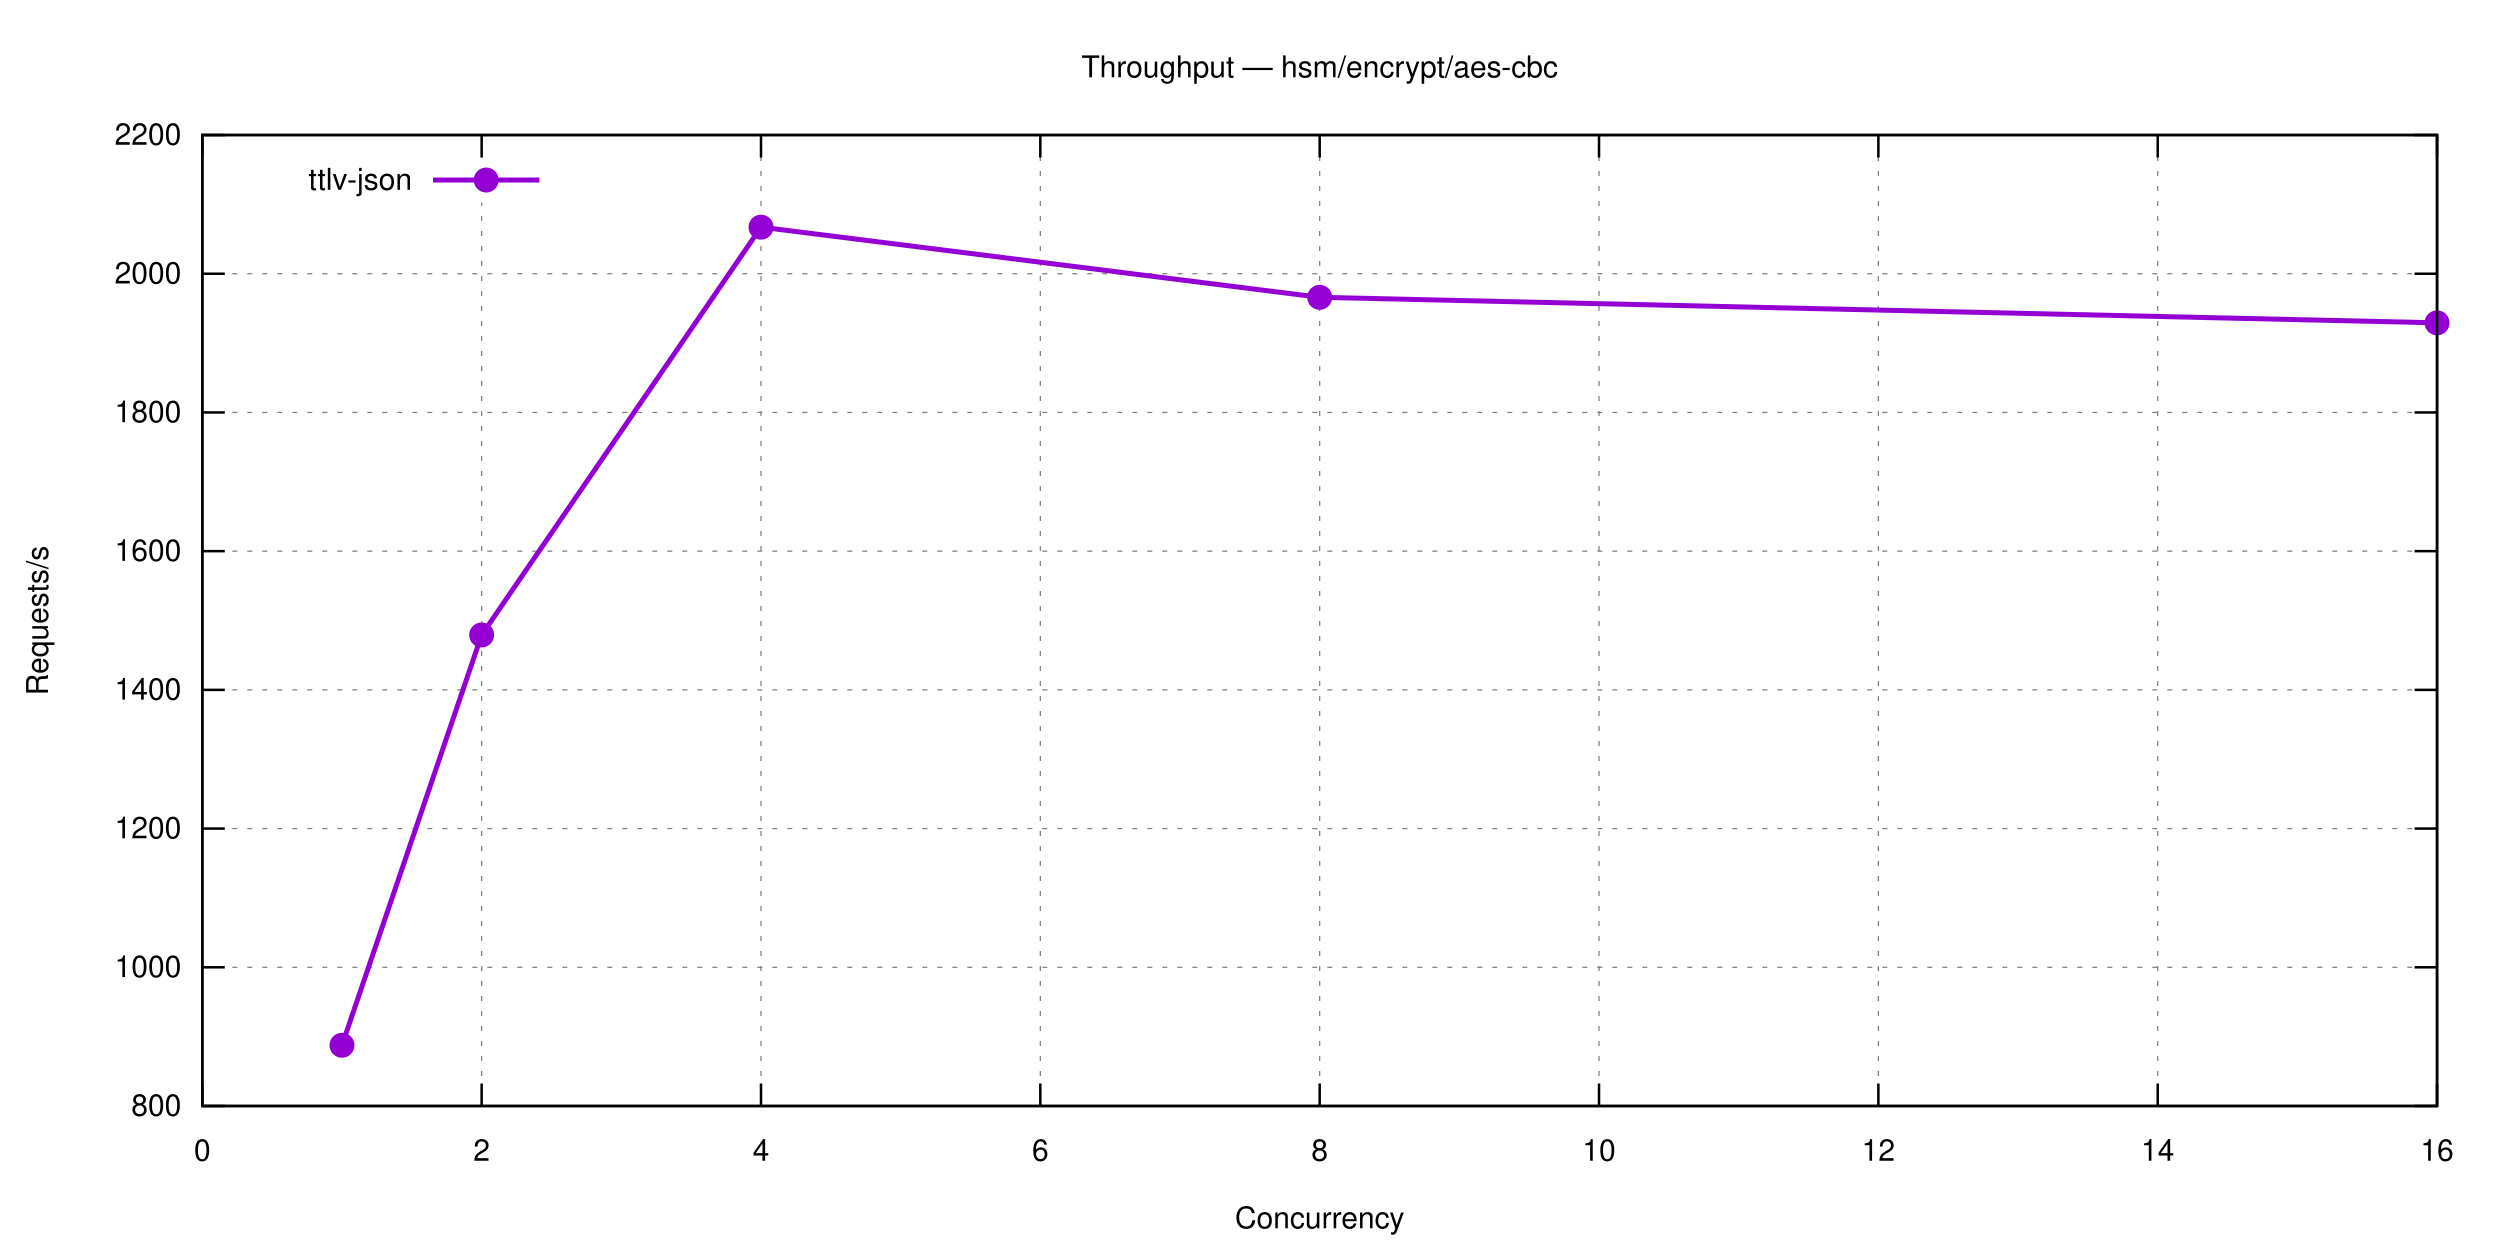
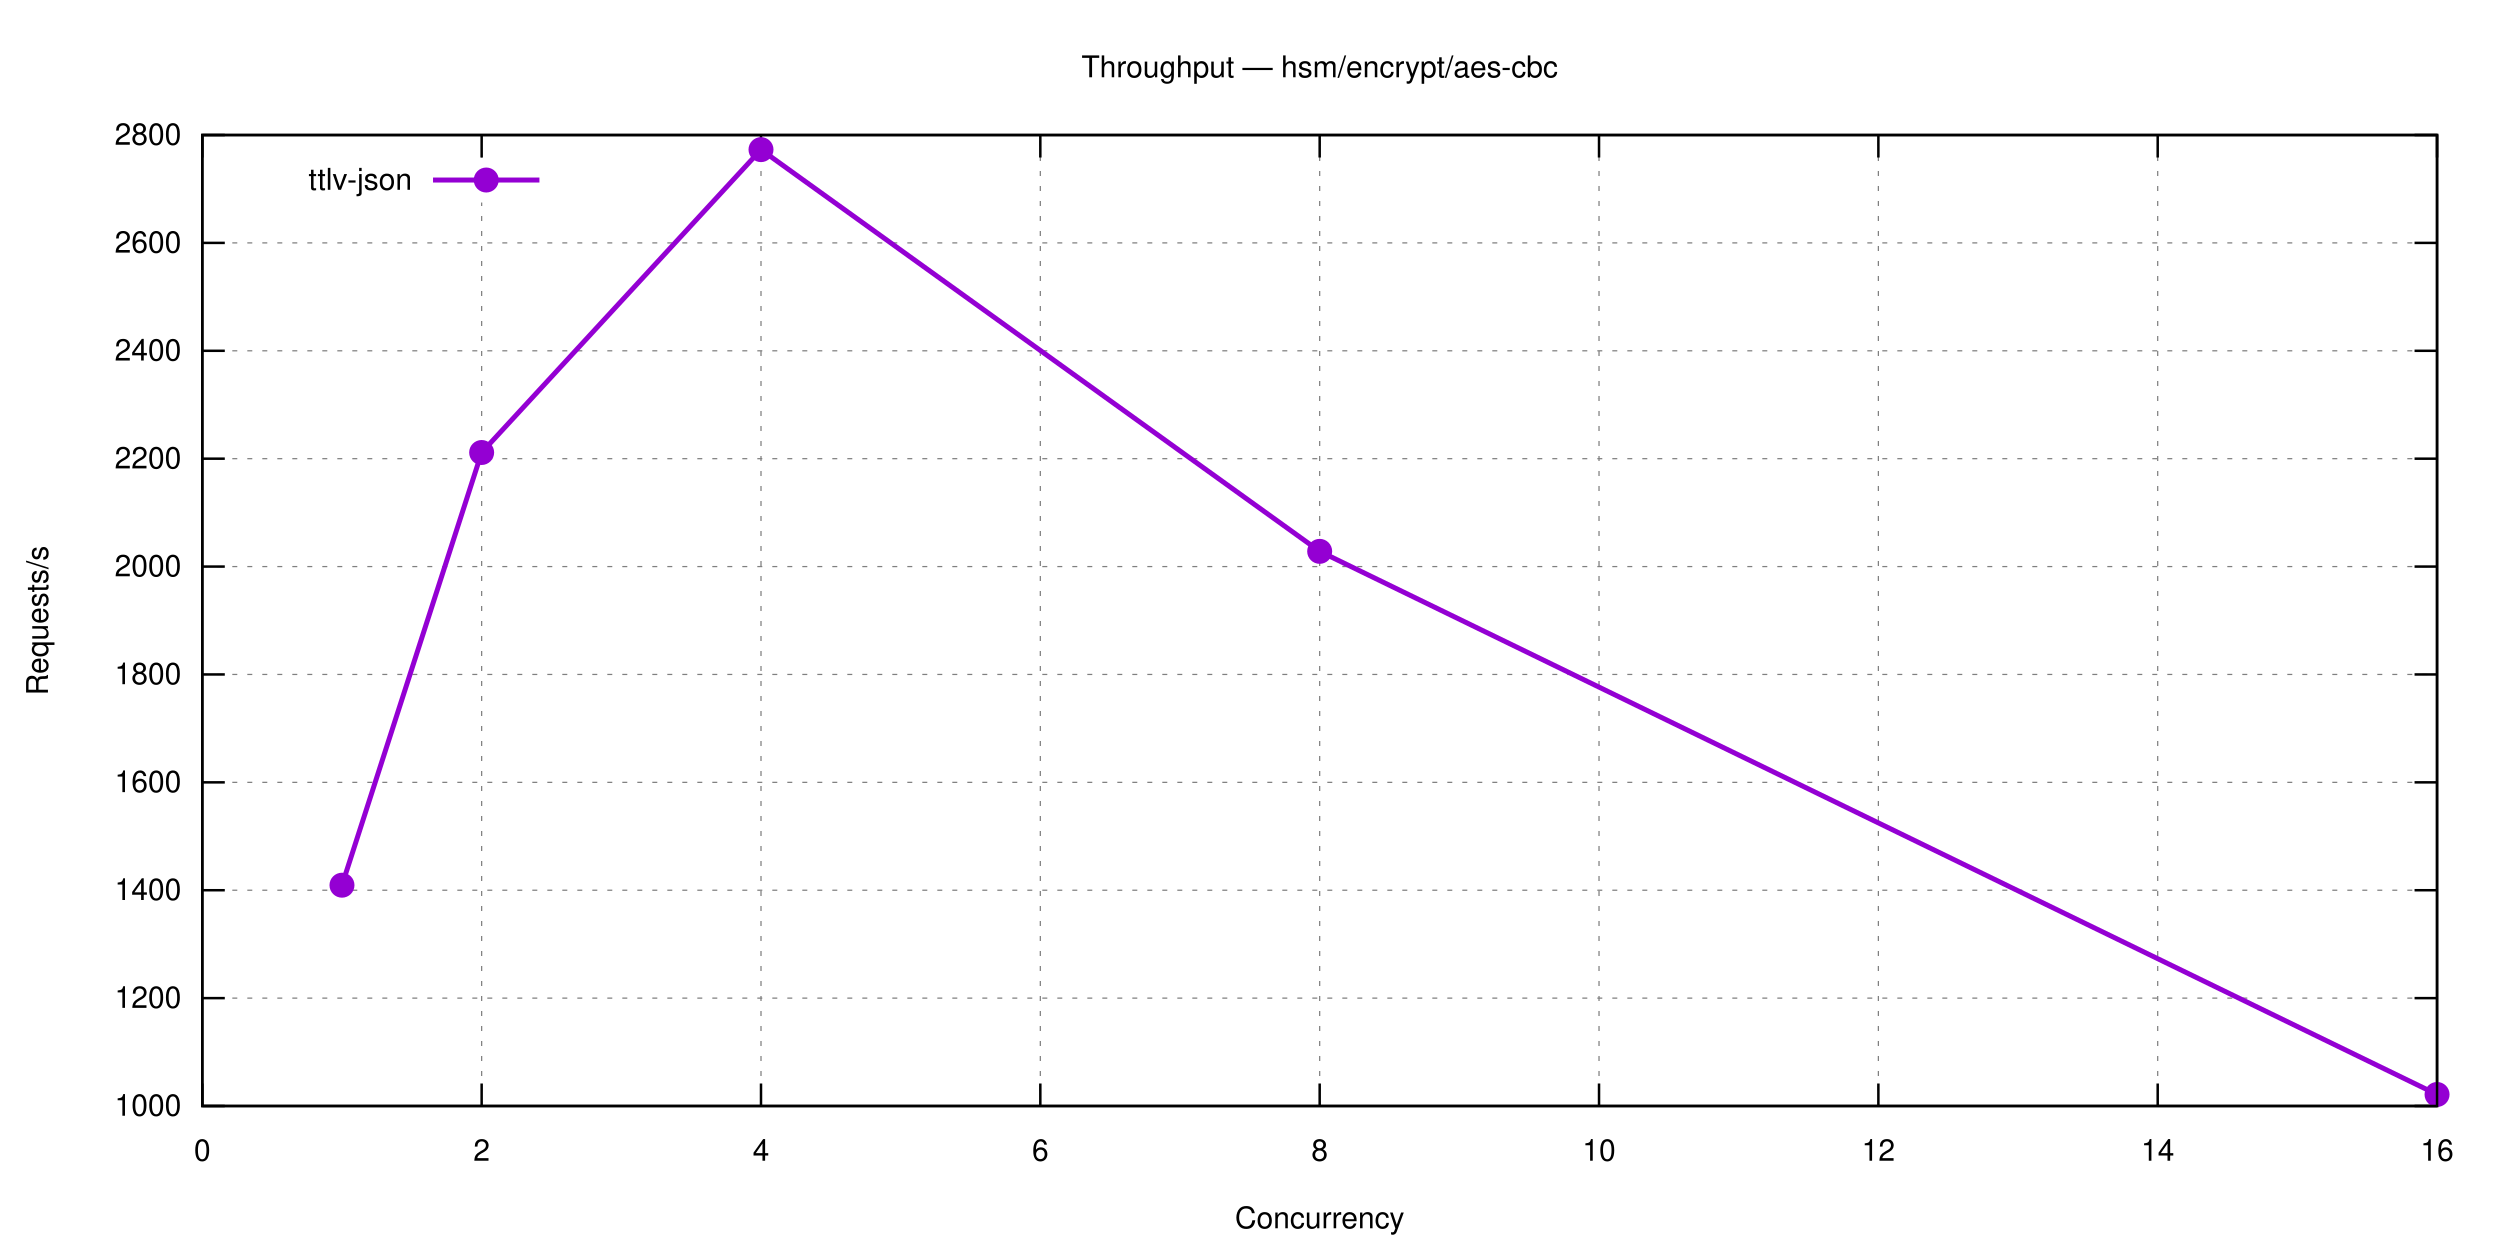
<svg xmlns="http://www.w3.org/2000/svg" xmlns:xlink="http://www.w3.org/1999/xlink" width="1000" height="500" viewBox="0 0 1000 500">
  <g id="gnuplot_canvas">
    <rect x="0" y="0" width="1000" height="500" fill="none" />
    <defs>
      <circle id="gpDot" r="0.5" stroke-width="0.5" stroke="currentColor" />
      <path id="gpPt0" stroke-width="0.222" stroke="currentColor" d="M-1,0 h2 M0,-1 v2" />
      <path id="gpPt1" stroke-width="0.222" stroke="currentColor" d="M-1,-1 L1,1 M1,-1 L-1,1" />
      <path id="gpPt2" stroke-width="0.222" stroke="currentColor" d="M-1,0 L1,0 M0,-1 L0,1 M-1,-1 L1,1 M-1,1 L1,-1" />
      <rect id="gpPt3" stroke-width="0.222" stroke="currentColor" x="-1" y="-1" width="2" height="2" />
      <rect id="gpPt4" stroke-width="0.222" stroke="currentColor" fill="currentColor" x="-1" y="-1" width="2" height="2" />
      <circle id="gpPt5" stroke-width="0.222" stroke="currentColor" cx="0" cy="0" r="1" />
      <use xlink:href="#gpPt5" id="gpPt6" fill="currentColor" stroke="none" />
      <path id="gpPt7" stroke-width="0.222" stroke="currentColor" d="M0,-1.33 L-1.33,0.67 L1.33,0.67 z" />
      <use xlink:href="#gpPt7" id="gpPt8" fill="currentColor" stroke="none" />
      <use xlink:href="#gpPt7" id="gpPt9" stroke="currentColor" transform="rotate(180)" />
      <use xlink:href="#gpPt9" id="gpPt10" fill="currentColor" stroke="none" />
      <use xlink:href="#gpPt3" id="gpPt11" stroke="currentColor" transform="rotate(45)" />
      <use xlink:href="#gpPt11" id="gpPt12" fill="currentColor" stroke="none" />
      <path id="gpPt13" stroke-width="0.222" stroke="currentColor" d="M0,1.330 L1.265,0.411 L0.782,-1.067 L-0.782,-1.076 L-1.265,0.411 z" />
      <use xlink:href="#gpPt13" id="gpPt14" fill="currentColor" stroke="none" />
      <filter id="textbox" filterUnits="objectBoundingBox" x="0" y="0" height="1" width="1">
        <feFlood flood-color="white" flood-opacity="1" result="bgnd" />
        <feComposite in="SourceGraphic" in2="bgnd" operator="atop" />
      </filter>
      <filter id="greybox" filterUnits="objectBoundingBox" x="0" y="0" height="1" width="1">
        <feFlood flood-color="lightgrey" flood-opacity="1" result="grey" />
        <feComposite in="SourceGraphic" in2="grey" operator="atop" />
      </filter>
    </defs>
    <g fill="none" color="white" stroke="currentColor" stroke-width="1.00" stroke-linecap="butt" stroke-linejoin="miter">
</g>
    <g fill="none" color="black" stroke="currentColor" stroke-width="1.00" stroke-linecap="butt" stroke-linejoin="miter">
</g>
    <g fill="none" color="black" stroke="black" stroke-width="0.50" stroke-linecap="butt" stroke-linejoin="miter">
</g>
    <g fill="none" color="gray" stroke="currentColor" stroke-width="0.50" stroke-linecap="butt" stroke-linejoin="miter">
      <path stroke="gray" stroke-dasharray="2,4" class="gridline" d="M80.92,442.40 L974.82,442.40  " />
    </g>
    <g fill="none" color="gray" stroke="gray" stroke-width="1.00" stroke-linecap="butt" stroke-linejoin="miter">
</g>
    <g fill="none" color="black" stroke="currentColor" stroke-width="1.00" stroke-linecap="butt" stroke-linejoin="miter">
      <path stroke="black" d="M80.92,442.40 L89.92,442.40 M974.82,442.40 L965.82,442.40  " />
      <g transform="translate(72.53,446.30)" stroke="none" fill="black" font-family="Helvetica" font-size="12.00" text-anchor="end">
        <text>
-           <tspan font-family="Helvetica"> 800</tspan>
-         </text>
-       </g>
-     </g>
-     <g fill="none" color="black" stroke="currentColor" stroke-width="1.00" stroke-linecap="butt" stroke-linejoin="miter">
- </g>
-     <g fill="none" color="black" stroke="black" stroke-width="0.50" stroke-linecap="butt" stroke-linejoin="miter">
- </g>
-     <g fill="none" color="gray" stroke="currentColor" stroke-width="0.50" stroke-linecap="butt" stroke-linejoin="miter">
-       <path stroke="gray" stroke-dasharray="2,4" class="gridline" d="M80.92,386.92 L974.82,386.92  " />
-     </g>
-     <g fill="none" color="gray" stroke="gray" stroke-width="1.00" stroke-linecap="butt" stroke-linejoin="miter">
- </g>
-     <g fill="none" color="black" stroke="currentColor" stroke-width="1.00" stroke-linecap="butt" stroke-linejoin="miter">
-       <path stroke="black" d="M80.92,386.92 L89.92,386.92 M974.82,386.92 L965.82,386.92  " />
-       <g transform="translate(72.53,390.82)" stroke="none" fill="black" font-family="Helvetica" font-size="12.00" text-anchor="end">
-         <text>
          <tspan font-family="Helvetica"> 1000</tspan>
        </text>
      </g>
    </g>
    <g fill="none" color="black" stroke="currentColor" stroke-width="1.00" stroke-linecap="butt" stroke-linejoin="miter">
</g>
    <g fill="none" color="black" stroke="black" stroke-width="0.50" stroke-linecap="butt" stroke-linejoin="miter">
</g>
    <g fill="none" color="gray" stroke="currentColor" stroke-width="0.50" stroke-linecap="butt" stroke-linejoin="miter">
-       <path stroke="gray" stroke-dasharray="2,4" class="gridline" d="M80.92,331.43 L974.82,331.43  " />
-     </g>
-     <g fill="none" color="gray" stroke="gray" stroke-width="1.00" stroke-linecap="butt" stroke-linejoin="miter">
- </g>
-     <g fill="none" color="black" stroke="currentColor" stroke-width="1.00" stroke-linecap="butt" stroke-linejoin="miter">
-       <path stroke="black" d="M80.92,331.43 L89.92,331.43 M974.82,331.43 L965.82,331.43  " />
-       <g transform="translate(72.53,335.33)" stroke="none" fill="black" font-family="Helvetica" font-size="12.00" text-anchor="end">
+       <path stroke="gray" stroke-dasharray="2,4" class="gridline" d="M80.92,399.25 L974.82,399.25  " />
+     </g>
+     <g fill="none" color="gray" stroke="gray" stroke-width="1.00" stroke-linecap="butt" stroke-linejoin="miter">
+ </g>
+     <g fill="none" color="black" stroke="currentColor" stroke-width="1.00" stroke-linecap="butt" stroke-linejoin="miter">
+       <path stroke="black" d="M80.92,399.25 L89.92,399.25 M974.82,399.25 L965.82,399.25  " />
+       <g transform="translate(72.53,403.15)" stroke="none" fill="black" font-family="Helvetica" font-size="12.00" text-anchor="end">
        <text>
          <tspan font-family="Helvetica"> 1200</tspan>
        </text>
      </g>
    </g>
    <g fill="none" color="black" stroke="currentColor" stroke-width="1.00" stroke-linecap="butt" stroke-linejoin="miter">
</g>
    <g fill="none" color="black" stroke="black" stroke-width="0.50" stroke-linecap="butt" stroke-linejoin="miter">
</g>
    <g fill="none" color="gray" stroke="currentColor" stroke-width="0.50" stroke-linecap="butt" stroke-linejoin="miter">
-       <path stroke="gray" stroke-dasharray="2,4" class="gridline" d="M80.92,275.95 L974.82,275.95  " />
-     </g>
-     <g fill="none" color="gray" stroke="gray" stroke-width="1.00" stroke-linecap="butt" stroke-linejoin="miter">
- </g>
-     <g fill="none" color="black" stroke="currentColor" stroke-width="1.00" stroke-linecap="butt" stroke-linejoin="miter">
-       <path stroke="black" d="M80.92,275.95 L89.92,275.95 M974.82,275.95 L965.82,275.95  " />
-       <g transform="translate(72.53,279.85)" stroke="none" fill="black" font-family="Helvetica" font-size="12.00" text-anchor="end">
+       <path stroke="gray" stroke-dasharray="2,4" class="gridline" d="M80.92,356.09 L974.82,356.09  " />
+     </g>
+     <g fill="none" color="gray" stroke="gray" stroke-width="1.00" stroke-linecap="butt" stroke-linejoin="miter">
+ </g>
+     <g fill="none" color="black" stroke="currentColor" stroke-width="1.00" stroke-linecap="butt" stroke-linejoin="miter">
+       <path stroke="black" d="M80.92,356.09 L89.92,356.09 M974.82,356.09 L965.82,356.09  " />
+       <g transform="translate(72.53,359.99)" stroke="none" fill="black" font-family="Helvetica" font-size="12.00" text-anchor="end">
        <text>
          <tspan font-family="Helvetica"> 1400</tspan>
        </text>
      </g>
    </g>
    <g fill="none" color="black" stroke="currentColor" stroke-width="1.00" stroke-linecap="butt" stroke-linejoin="miter">
</g>
    <g fill="none" color="black" stroke="black" stroke-width="0.50" stroke-linecap="butt" stroke-linejoin="miter">
</g>
    <g fill="none" color="gray" stroke="currentColor" stroke-width="0.50" stroke-linecap="butt" stroke-linejoin="miter">
-       <path stroke="gray" stroke-dasharray="2,4" class="gridline" d="M80.92,220.46 L974.82,220.46  " />
-     </g>
-     <g fill="none" color="gray" stroke="gray" stroke-width="1.00" stroke-linecap="butt" stroke-linejoin="miter">
- </g>
-     <g fill="none" color="black" stroke="currentColor" stroke-width="1.00" stroke-linecap="butt" stroke-linejoin="miter">
-       <path stroke="black" d="M80.92,220.46 L89.92,220.46 M974.82,220.46 L965.82,220.46  " />
-       <g transform="translate(72.53,224.36)" stroke="none" fill="black" font-family="Helvetica" font-size="12.00" text-anchor="end">
+       <path stroke="gray" stroke-dasharray="2,4" class="gridline" d="M80.92,312.94 L974.82,312.94  " />
+     </g>
+     <g fill="none" color="gray" stroke="gray" stroke-width="1.00" stroke-linecap="butt" stroke-linejoin="miter">
+ </g>
+     <g fill="none" color="black" stroke="currentColor" stroke-width="1.00" stroke-linecap="butt" stroke-linejoin="miter">
+       <path stroke="black" d="M80.92,312.94 L89.92,312.94 M974.82,312.94 L965.82,312.94  " />
+       <g transform="translate(72.53,316.84)" stroke="none" fill="black" font-family="Helvetica" font-size="12.00" text-anchor="end">
        <text>
          <tspan font-family="Helvetica"> 1600</tspan>
        </text>
      </g>
    </g>
    <g fill="none" color="black" stroke="currentColor" stroke-width="1.00" stroke-linecap="butt" stroke-linejoin="miter">
</g>
    <g fill="none" color="black" stroke="black" stroke-width="0.50" stroke-linecap="butt" stroke-linejoin="miter">
</g>
    <g fill="none" color="gray" stroke="currentColor" stroke-width="0.50" stroke-linecap="butt" stroke-linejoin="miter">
-       <path stroke="gray" stroke-dasharray="2,4" class="gridline" d="M80.92,164.98 L974.82,164.98  " />
-     </g>
-     <g fill="none" color="gray" stroke="gray" stroke-width="1.00" stroke-linecap="butt" stroke-linejoin="miter">
- </g>
-     <g fill="none" color="black" stroke="currentColor" stroke-width="1.00" stroke-linecap="butt" stroke-linejoin="miter">
-       <path stroke="black" d="M80.92,164.98 L89.92,164.98 M974.82,164.98 L965.82,164.98  " />
-       <g transform="translate(72.53,168.88)" stroke="none" fill="black" font-family="Helvetica" font-size="12.00" text-anchor="end">
+       <path stroke="gray" stroke-dasharray="2,4" class="gridline" d="M80.92,269.78 L974.82,269.78  " />
+     </g>
+     <g fill="none" color="gray" stroke="gray" stroke-width="1.00" stroke-linecap="butt" stroke-linejoin="miter">
+ </g>
+     <g fill="none" color="black" stroke="currentColor" stroke-width="1.00" stroke-linecap="butt" stroke-linejoin="miter">
+       <path stroke="black" d="M80.92,269.78 L89.92,269.78 M974.82,269.78 L965.82,269.78  " />
+       <g transform="translate(72.53,273.68)" stroke="none" fill="black" font-family="Helvetica" font-size="12.00" text-anchor="end">
        <text>
          <tspan font-family="Helvetica"> 1800</tspan>
        </text>
      </g>
    </g>
    <g fill="none" color="black" stroke="currentColor" stroke-width="1.00" stroke-linecap="butt" stroke-linejoin="miter">
</g>
    <g fill="none" color="black" stroke="black" stroke-width="0.50" stroke-linecap="butt" stroke-linejoin="miter">
</g>
    <g fill="none" color="gray" stroke="currentColor" stroke-width="0.50" stroke-linecap="butt" stroke-linejoin="miter">
-       <path stroke="gray" stroke-dasharray="2,4" class="gridline" d="M80.92,109.49 L974.82,109.49  " />
-     </g>
-     <g fill="none" color="gray" stroke="gray" stroke-width="1.00" stroke-linecap="butt" stroke-linejoin="miter">
- </g>
-     <g fill="none" color="black" stroke="currentColor" stroke-width="1.00" stroke-linecap="butt" stroke-linejoin="miter">
-       <path stroke="black" d="M80.92,109.49 L89.92,109.49 M974.82,109.49 L965.82,109.49  " />
-       <g transform="translate(72.53,113.39)" stroke="none" fill="black" font-family="Helvetica" font-size="12.00" text-anchor="end">
+       <path stroke="gray" stroke-dasharray="2,4" class="gridline" d="M80.92,226.63 L974.82,226.63  " />
+     </g>
+     <g fill="none" color="gray" stroke="gray" stroke-width="1.00" stroke-linecap="butt" stroke-linejoin="miter">
+ </g>
+     <g fill="none" color="black" stroke="currentColor" stroke-width="1.00" stroke-linecap="butt" stroke-linejoin="miter">
+       <path stroke="black" d="M80.92,226.63 L89.92,226.63 M974.82,226.63 L965.82,226.63  " />
+       <g transform="translate(72.53,230.53)" stroke="none" fill="black" font-family="Helvetica" font-size="12.00" text-anchor="end">
        <text>
          <tspan font-family="Helvetica"> 2000</tspan>
+         </text>
+       </g>
+     </g>
+     <g fill="none" color="black" stroke="currentColor" stroke-width="1.00" stroke-linecap="butt" stroke-linejoin="miter">
+ </g>
+     <g fill="none" color="black" stroke="black" stroke-width="0.50" stroke-linecap="butt" stroke-linejoin="miter">
+ </g>
+     <g fill="none" color="gray" stroke="currentColor" stroke-width="0.50" stroke-linecap="butt" stroke-linejoin="miter">
+       <path stroke="gray" stroke-dasharray="2,4" class="gridline" d="M80.92,183.47 L974.82,183.47  " />
+     </g>
+     <g fill="none" color="gray" stroke="gray" stroke-width="1.00" stroke-linecap="butt" stroke-linejoin="miter">
+ </g>
+     <g fill="none" color="black" stroke="currentColor" stroke-width="1.00" stroke-linecap="butt" stroke-linejoin="miter">
+       <path stroke="black" d="M80.92,183.47 L89.92,183.47 M974.82,183.47 L965.82,183.47  " />
+       <g transform="translate(72.53,187.37)" stroke="none" fill="black" font-family="Helvetica" font-size="12.00" text-anchor="end">
+         <text>
+           <tspan font-family="Helvetica"> 2200</tspan>
+         </text>
+       </g>
+     </g>
+     <g fill="none" color="black" stroke="currentColor" stroke-width="1.00" stroke-linecap="butt" stroke-linejoin="miter">
+ </g>
+     <g fill="none" color="black" stroke="black" stroke-width="0.50" stroke-linecap="butt" stroke-linejoin="miter">
+ </g>
+     <g fill="none" color="gray" stroke="currentColor" stroke-width="0.50" stroke-linecap="butt" stroke-linejoin="miter">
+       <path stroke="gray" stroke-dasharray="2,4" class="gridline" d="M80.92,140.32 L974.82,140.32  " />
+     </g>
+     <g fill="none" color="gray" stroke="gray" stroke-width="1.00" stroke-linecap="butt" stroke-linejoin="miter">
+ </g>
+     <g fill="none" color="black" stroke="currentColor" stroke-width="1.00" stroke-linecap="butt" stroke-linejoin="miter">
+       <path stroke="black" d="M80.92,140.32 L89.92,140.32 M974.82,140.32 L965.82,140.32  " />
+       <g transform="translate(72.53,144.22)" stroke="none" fill="black" font-family="Helvetica" font-size="12.00" text-anchor="end">
+         <text>
+           <tspan font-family="Helvetica"> 2400</tspan>
+         </text>
+       </g>
+     </g>
+     <g fill="none" color="black" stroke="currentColor" stroke-width="1.00" stroke-linecap="butt" stroke-linejoin="miter">
+ </g>
+     <g fill="none" color="black" stroke="black" stroke-width="0.50" stroke-linecap="butt" stroke-linejoin="miter">
+ </g>
+     <g fill="none" color="gray" stroke="currentColor" stroke-width="0.50" stroke-linecap="butt" stroke-linejoin="miter">
+       <path stroke="gray" stroke-dasharray="2,4" class="gridline" d="M80.92,97.16 L974.82,97.16  " />
+     </g>
+     <g fill="none" color="gray" stroke="gray" stroke-width="1.00" stroke-linecap="butt" stroke-linejoin="miter">
+ </g>
+     <g fill="none" color="black" stroke="currentColor" stroke-width="1.00" stroke-linecap="butt" stroke-linejoin="miter">
+       <path stroke="black" d="M80.92,97.16 L89.92,97.16 M974.82,97.16 L965.82,97.16  " />
+       <g transform="translate(72.53,101.06)" stroke="none" fill="black" font-family="Helvetica" font-size="12.00" text-anchor="end">
+         <text>
+           <tspan font-family="Helvetica"> 2600</tspan>
        </text>
      </g>
    </g>
    <g fill="none" color="black" stroke="currentColor" stroke-width="1.00" stroke-linecap="butt" stroke-linejoin="miter">
</g>
    <g fill="none" color="black" stroke="black" stroke-width="0.50" stroke-linecap="butt" stroke-linejoin="miter">
</g>
    <g fill="none" color="gray" stroke="currentColor" stroke-width="0.50" stroke-linecap="butt" stroke-linejoin="miter">
      <path stroke="gray" stroke-dasharray="2,4" class="gridline" d="M80.92,54.01 L974.82,54.01  " />
    </g>
    <g fill="none" color="gray" stroke="gray" stroke-width="1.00" stroke-linecap="butt" stroke-linejoin="miter">
</g>
    <g fill="none" color="black" stroke="currentColor" stroke-width="1.00" stroke-linecap="butt" stroke-linejoin="miter">
      <path stroke="black" d="M80.92,54.01 L89.92,54.01 M974.82,54.01 L965.82,54.01  " />
      <g transform="translate(72.53,57.91)" stroke="none" fill="black" font-family="Helvetica" font-size="12.00" text-anchor="end">
        <text>
-           <tspan font-family="Helvetica"> 2200</tspan>
+           <tspan font-family="Helvetica"> 2800</tspan>
        </text>
      </g>
    </g>
    <g fill="none" color="black" stroke="currentColor" stroke-width="1.00" stroke-linecap="butt" stroke-linejoin="miter">
</g>
    <g fill="none" color="black" stroke="black" stroke-width="0.50" stroke-linecap="butt" stroke-linejoin="miter">
</g>
    <g fill="none" color="gray" stroke="currentColor" stroke-width="0.50" stroke-linecap="butt" stroke-linejoin="miter">
      <path stroke="gray" stroke-dasharray="2,4" class="gridline" d="M80.92,442.40 L80.92,54.01  " />
    </g>
    <g fill="none" color="gray" stroke="gray" stroke-width="1.00" stroke-linecap="butt" stroke-linejoin="miter">
</g>
    <g fill="none" color="black" stroke="currentColor" stroke-width="1.00" stroke-linecap="butt" stroke-linejoin="miter">
      <path stroke="black" d="M80.92,442.40 L80.92,433.40 M80.92,54.01 L80.92,63.01  " />
      <g transform="translate(80.92,464.30)" stroke="none" fill="black" font-family="Helvetica" font-size="12.00" text-anchor="middle">
        <text>
          <tspan font-family="Helvetica"> 0</tspan>
        </text>
      </g>
    </g>
    <g fill="none" color="black" stroke="currentColor" stroke-width="1.00" stroke-linecap="butt" stroke-linejoin="miter">
</g>
    <g fill="none" color="black" stroke="black" stroke-width="0.50" stroke-linecap="butt" stroke-linejoin="miter">
</g>
    <g fill="none" color="gray" stroke="currentColor" stroke-width="0.50" stroke-linecap="butt" stroke-linejoin="miter">
      <path stroke="gray" stroke-dasharray="2,4" class="gridline" d="M192.66,442.40 L192.66,81.01 M192.66,63.01 L192.66,54.01  " />
    </g>
    <g fill="none" color="gray" stroke="gray" stroke-width="1.00" stroke-linecap="butt" stroke-linejoin="miter">
</g>
    <g fill="none" color="black" stroke="currentColor" stroke-width="1.00" stroke-linecap="butt" stroke-linejoin="miter">
      <path stroke="black" d="M192.66,442.40 L192.66,433.40 M192.66,54.01 L192.66,63.01  " />
      <g transform="translate(192.66,464.30)" stroke="none" fill="black" font-family="Helvetica" font-size="12.00" text-anchor="middle">
        <text>
          <tspan font-family="Helvetica"> 2</tspan>
        </text>
      </g>
    </g>
    <g fill="none" color="black" stroke="currentColor" stroke-width="1.00" stroke-linecap="butt" stroke-linejoin="miter">
</g>
    <g fill="none" color="black" stroke="black" stroke-width="0.50" stroke-linecap="butt" stroke-linejoin="miter">
</g>
    <g fill="none" color="gray" stroke="currentColor" stroke-width="0.50" stroke-linecap="butt" stroke-linejoin="miter">
      <path stroke="gray" stroke-dasharray="2,4" class="gridline" d="M304.40,442.40 L304.40,54.01  " />
    </g>
    <g fill="none" color="gray" stroke="gray" stroke-width="1.00" stroke-linecap="butt" stroke-linejoin="miter">
</g>
    <g fill="none" color="black" stroke="currentColor" stroke-width="1.00" stroke-linecap="butt" stroke-linejoin="miter">
      <path stroke="black" d="M304.40,442.40 L304.40,433.40 M304.40,54.01 L304.40,63.01  " />
      <g transform="translate(304.40,464.30)" stroke="none" fill="black" font-family="Helvetica" font-size="12.00" text-anchor="middle">
        <text>
          <tspan font-family="Helvetica"> 4</tspan>
        </text>
      </g>
    </g>
    <g fill="none" color="black" stroke="currentColor" stroke-width="1.00" stroke-linecap="butt" stroke-linejoin="miter">
</g>
    <g fill="none" color="black" stroke="black" stroke-width="0.50" stroke-linecap="butt" stroke-linejoin="miter">
</g>
    <g fill="none" color="gray" stroke="currentColor" stroke-width="0.50" stroke-linecap="butt" stroke-linejoin="miter">
      <path stroke="gray" stroke-dasharray="2,4" class="gridline" d="M416.13,442.40 L416.13,54.01  " />
    </g>
    <g fill="none" color="gray" stroke="gray" stroke-width="1.00" stroke-linecap="butt" stroke-linejoin="miter">
</g>
    <g fill="none" color="black" stroke="currentColor" stroke-width="1.00" stroke-linecap="butt" stroke-linejoin="miter">
      <path stroke="black" d="M416.13,442.40 L416.13,433.40 M416.13,54.01 L416.13,63.01  " />
      <g transform="translate(416.13,464.30)" stroke="none" fill="black" font-family="Helvetica" font-size="12.00" text-anchor="middle">
        <text>
          <tspan font-family="Helvetica"> 6</tspan>
        </text>
      </g>
    </g>
    <g fill="none" color="black" stroke="currentColor" stroke-width="1.00" stroke-linecap="butt" stroke-linejoin="miter">
</g>
    <g fill="none" color="black" stroke="black" stroke-width="0.50" stroke-linecap="butt" stroke-linejoin="miter">
</g>
    <g fill="none" color="gray" stroke="currentColor" stroke-width="0.50" stroke-linecap="butt" stroke-linejoin="miter">
      <path stroke="gray" stroke-dasharray="2,4" class="gridline" d="M527.87,442.40 L527.87,54.01  " />
    </g>
    <g fill="none" color="gray" stroke="gray" stroke-width="1.00" stroke-linecap="butt" stroke-linejoin="miter">
</g>
    <g fill="none" color="black" stroke="currentColor" stroke-width="1.00" stroke-linecap="butt" stroke-linejoin="miter">
      <path stroke="black" d="M527.87,442.40 L527.87,433.40 M527.87,54.01 L527.87,63.01  " />
      <g transform="translate(527.87,464.30)" stroke="none" fill="black" font-family="Helvetica" font-size="12.00" text-anchor="middle">
        <text>
          <tspan font-family="Helvetica"> 8</tspan>
        </text>
      </g>
    </g>
    <g fill="none" color="black" stroke="currentColor" stroke-width="1.00" stroke-linecap="butt" stroke-linejoin="miter">
</g>
    <g fill="none" color="black" stroke="black" stroke-width="0.50" stroke-linecap="butt" stroke-linejoin="miter">
</g>
    <g fill="none" color="gray" stroke="currentColor" stroke-width="0.50" stroke-linecap="butt" stroke-linejoin="miter">
      <path stroke="gray" stroke-dasharray="2,4" class="gridline" d="M639.61,442.40 L639.61,54.01  " />
    </g>
    <g fill="none" color="gray" stroke="gray" stroke-width="1.00" stroke-linecap="butt" stroke-linejoin="miter">
</g>
    <g fill="none" color="black" stroke="currentColor" stroke-width="1.00" stroke-linecap="butt" stroke-linejoin="miter">
      <path stroke="black" d="M639.61,442.40 L639.61,433.40 M639.61,54.01 L639.61,63.01  " />
      <g transform="translate(639.61,464.30)" stroke="none" fill="black" font-family="Helvetica" font-size="12.00" text-anchor="middle">
        <text>
          <tspan font-family="Helvetica"> 10</tspan>
        </text>
      </g>
    </g>
    <g fill="none" color="black" stroke="currentColor" stroke-width="1.00" stroke-linecap="butt" stroke-linejoin="miter">
</g>
    <g fill="none" color="black" stroke="black" stroke-width="0.50" stroke-linecap="butt" stroke-linejoin="miter">
</g>
    <g fill="none" color="gray" stroke="currentColor" stroke-width="0.50" stroke-linecap="butt" stroke-linejoin="miter">
      <path stroke="gray" stroke-dasharray="2,4" class="gridline" d="M751.35,442.40 L751.35,54.01  " />
    </g>
    <g fill="none" color="gray" stroke="gray" stroke-width="1.00" stroke-linecap="butt" stroke-linejoin="miter">
</g>
    <g fill="none" color="black" stroke="currentColor" stroke-width="1.00" stroke-linecap="butt" stroke-linejoin="miter">
      <path stroke="black" d="M751.35,442.40 L751.35,433.40 M751.35,54.01 L751.35,63.01  " />
      <g transform="translate(751.35,464.30)" stroke="none" fill="black" font-family="Helvetica" font-size="12.00" text-anchor="middle">
        <text>
          <tspan font-family="Helvetica"> 12</tspan>
        </text>
      </g>
    </g>
    <g fill="none" color="black" stroke="currentColor" stroke-width="1.00" stroke-linecap="butt" stroke-linejoin="miter">
</g>
    <g fill="none" color="black" stroke="black" stroke-width="0.50" stroke-linecap="butt" stroke-linejoin="miter">
</g>
    <g fill="none" color="gray" stroke="currentColor" stroke-width="0.50" stroke-linecap="butt" stroke-linejoin="miter">
      <path stroke="gray" stroke-dasharray="2,4" class="gridline" d="M863.08,442.40 L863.08,54.01  " />
    </g>
    <g fill="none" color="gray" stroke="gray" stroke-width="1.00" stroke-linecap="butt" stroke-linejoin="miter">
</g>
    <g fill="none" color="black" stroke="currentColor" stroke-width="1.00" stroke-linecap="butt" stroke-linejoin="miter">
      <path stroke="black" d="M863.08,442.40 L863.08,433.40 M863.08,54.01 L863.08,63.01  " />
      <g transform="translate(863.08,464.30)" stroke="none" fill="black" font-family="Helvetica" font-size="12.00" text-anchor="middle">
        <text>
          <tspan font-family="Helvetica"> 14</tspan>
        </text>
      </g>
    </g>
    <g fill="none" color="black" stroke="currentColor" stroke-width="1.00" stroke-linecap="butt" stroke-linejoin="miter">
</g>
    <g fill="none" color="black" stroke="black" stroke-width="0.50" stroke-linecap="butt" stroke-linejoin="miter">
</g>
    <g fill="none" color="gray" stroke="currentColor" stroke-width="0.50" stroke-linecap="butt" stroke-linejoin="miter">
      <path stroke="gray" stroke-dasharray="2,4" class="gridline" d="M974.82,442.40 L974.82,54.01  " />
    </g>
    <g fill="none" color="gray" stroke="gray" stroke-width="1.00" stroke-linecap="butt" stroke-linejoin="miter">
</g>
    <g fill="none" color="black" stroke="currentColor" stroke-width="1.00" stroke-linecap="butt" stroke-linejoin="miter">
      <path stroke="black" d="M974.82,442.40 L974.82,433.40 M974.82,54.01 L974.82,63.01  " />
      <g transform="translate(974.82,464.30)" stroke="none" fill="black" font-family="Helvetica" font-size="12.00" text-anchor="middle">
        <text>
          <tspan font-family="Helvetica"> 16</tspan>
        </text>
      </g>
    </g>
    <g fill="none" color="black" stroke="currentColor" stroke-width="1.00" stroke-linecap="butt" stroke-linejoin="miter">
</g>
    <g fill="none" color="black" stroke="currentColor" stroke-width="1.00" stroke-linecap="butt" stroke-linejoin="miter">
      <path stroke="black" d="M80.92,54.01 L80.92,442.40 L974.82,442.40 L974.82,54.01 L80.92,54.01 Z  " />
    </g>
    <g fill="none" color="black" stroke="currentColor" stroke-width="1.00" stroke-linecap="butt" stroke-linejoin="miter">
</g>
    <g id="gnuplot_plot_1">
      <g fill="none" color="white" stroke="black" stroke-width="2.00" stroke-linecap="butt" stroke-linejoin="miter">
</g>
      <g fill="none" color="black" stroke="currentColor" stroke-width="2.00" stroke-linecap="butt" stroke-linejoin="miter">
        <g transform="translate(164.82,75.91)" stroke="none" fill="black" font-family="Helvetica" font-size="12.00" text-anchor="end">
          <text>
            <tspan font-family="Helvetica">ttlv-json</tspan>
          </text>
        </g>
      </g>
      <g fill="none" color="black" stroke="currentColor" stroke-width="2.00" stroke-linecap="butt" stroke-linejoin="miter">
-         <path stroke="rgb(148,   0, 211)" d="M173.21,72.01 L215.77,72.01 M136.79,418.11 L192.66,253.98 L304.40,90.87 L527.87,118.93 L974.82,129.14  " />
-         <use xlink:href="#gpPt6" transform="translate(136.79,418.11) scale(4.50)" color="rgb(148,   0, 211)" />
-         <use xlink:href="#gpPt6" transform="translate(192.66,253.98) scale(4.50)" color="rgb(148,   0, 211)" />
-         <use xlink:href="#gpPt6" transform="translate(304.40,90.87) scale(4.50)" color="rgb(148,   0, 211)" />
-         <use xlink:href="#gpPt6" transform="translate(527.87,118.93) scale(4.50)" color="rgb(148,   0, 211)" />
-         <use xlink:href="#gpPt6" transform="translate(974.82,129.14) scale(4.50)" color="rgb(148,   0, 211)" />
+         <path stroke="rgb(148,   0, 211)" d="M173.21,72.01 L215.77,72.01 M136.79,354.08 L192.66,181.00 L304.40,59.85 L527.87,220.54 L974.82,437.79  " />
+         <use xlink:href="#gpPt6" transform="translate(136.79,354.08) scale(4.50)" color="rgb(148,   0, 211)" />
+         <use xlink:href="#gpPt6" transform="translate(192.66,181.00) scale(4.50)" color="rgb(148,   0, 211)" />
+         <use xlink:href="#gpPt6" transform="translate(304.40,59.85) scale(4.50)" color="rgb(148,   0, 211)" />
+         <use xlink:href="#gpPt6" transform="translate(527.87,220.54) scale(4.50)" color="rgb(148,   0, 211)" />
+         <use xlink:href="#gpPt6" transform="translate(974.82,437.79) scale(4.50)" color="rgb(148,   0, 211)" />
        <use xlink:href="#gpPt6" transform="translate(194.49,72.01) scale(4.50)" color="rgb(148,   0, 211)" />
      </g>
    </g>
    <g fill="none" color="black" stroke="currentColor" stroke-width="2.00" stroke-linecap="butt" stroke-linejoin="miter">
</g>
    <g fill="none" color="black" stroke="black" stroke-width="1.00" stroke-linecap="butt" stroke-linejoin="miter">
</g>
    <g fill="none" color="black" stroke="currentColor" stroke-width="1.00" stroke-linecap="butt" stroke-linejoin="miter">
      <path stroke="black" d="M80.92,54.01 L80.92,442.40 L974.82,442.40 L974.82,54.01 L80.92,54.01 Z  " />
      <g transform="translate(19.18,248.21) rotate(270.00)" stroke="none" fill="black" font-family="Helvetica" font-size="12.00" text-anchor="middle">
        <text>
          <tspan font-family="Helvetica">Requests/s</tspan>
        </text>
      </g>
    </g>
    <g fill="none" color="black" stroke="currentColor" stroke-width="1.00" stroke-linecap="butt" stroke-linejoin="miter">
      <g transform="translate(527.87,491.30)" stroke="none" fill="black" font-family="Helvetica" font-size="12.00" text-anchor="middle">
        <text>
          <tspan font-family="Helvetica">Concurrency</tspan>
        </text>
      </g>
    </g>
    <g fill="none" color="black" stroke="currentColor" stroke-width="1.00" stroke-linecap="butt" stroke-linejoin="miter">
</g>
    <g fill="none" color="black" stroke="currentColor" stroke-width="1.00" stroke-linecap="butt" stroke-linejoin="miter">
      <g transform="translate(527.87,30.91)" stroke="none" fill="black" font-family="Helvetica" font-size="12.00" text-anchor="middle">
        <text>
          <tspan font-family="Helvetica">Throughput — hsm/encrypt/aes-cbc</tspan>
        </text>
      </g>
    </g>
    <g fill="none" color="black" stroke="currentColor" stroke-width="1.00" stroke-linecap="butt" stroke-linejoin="miter">
</g>
  </g>
</svg>
